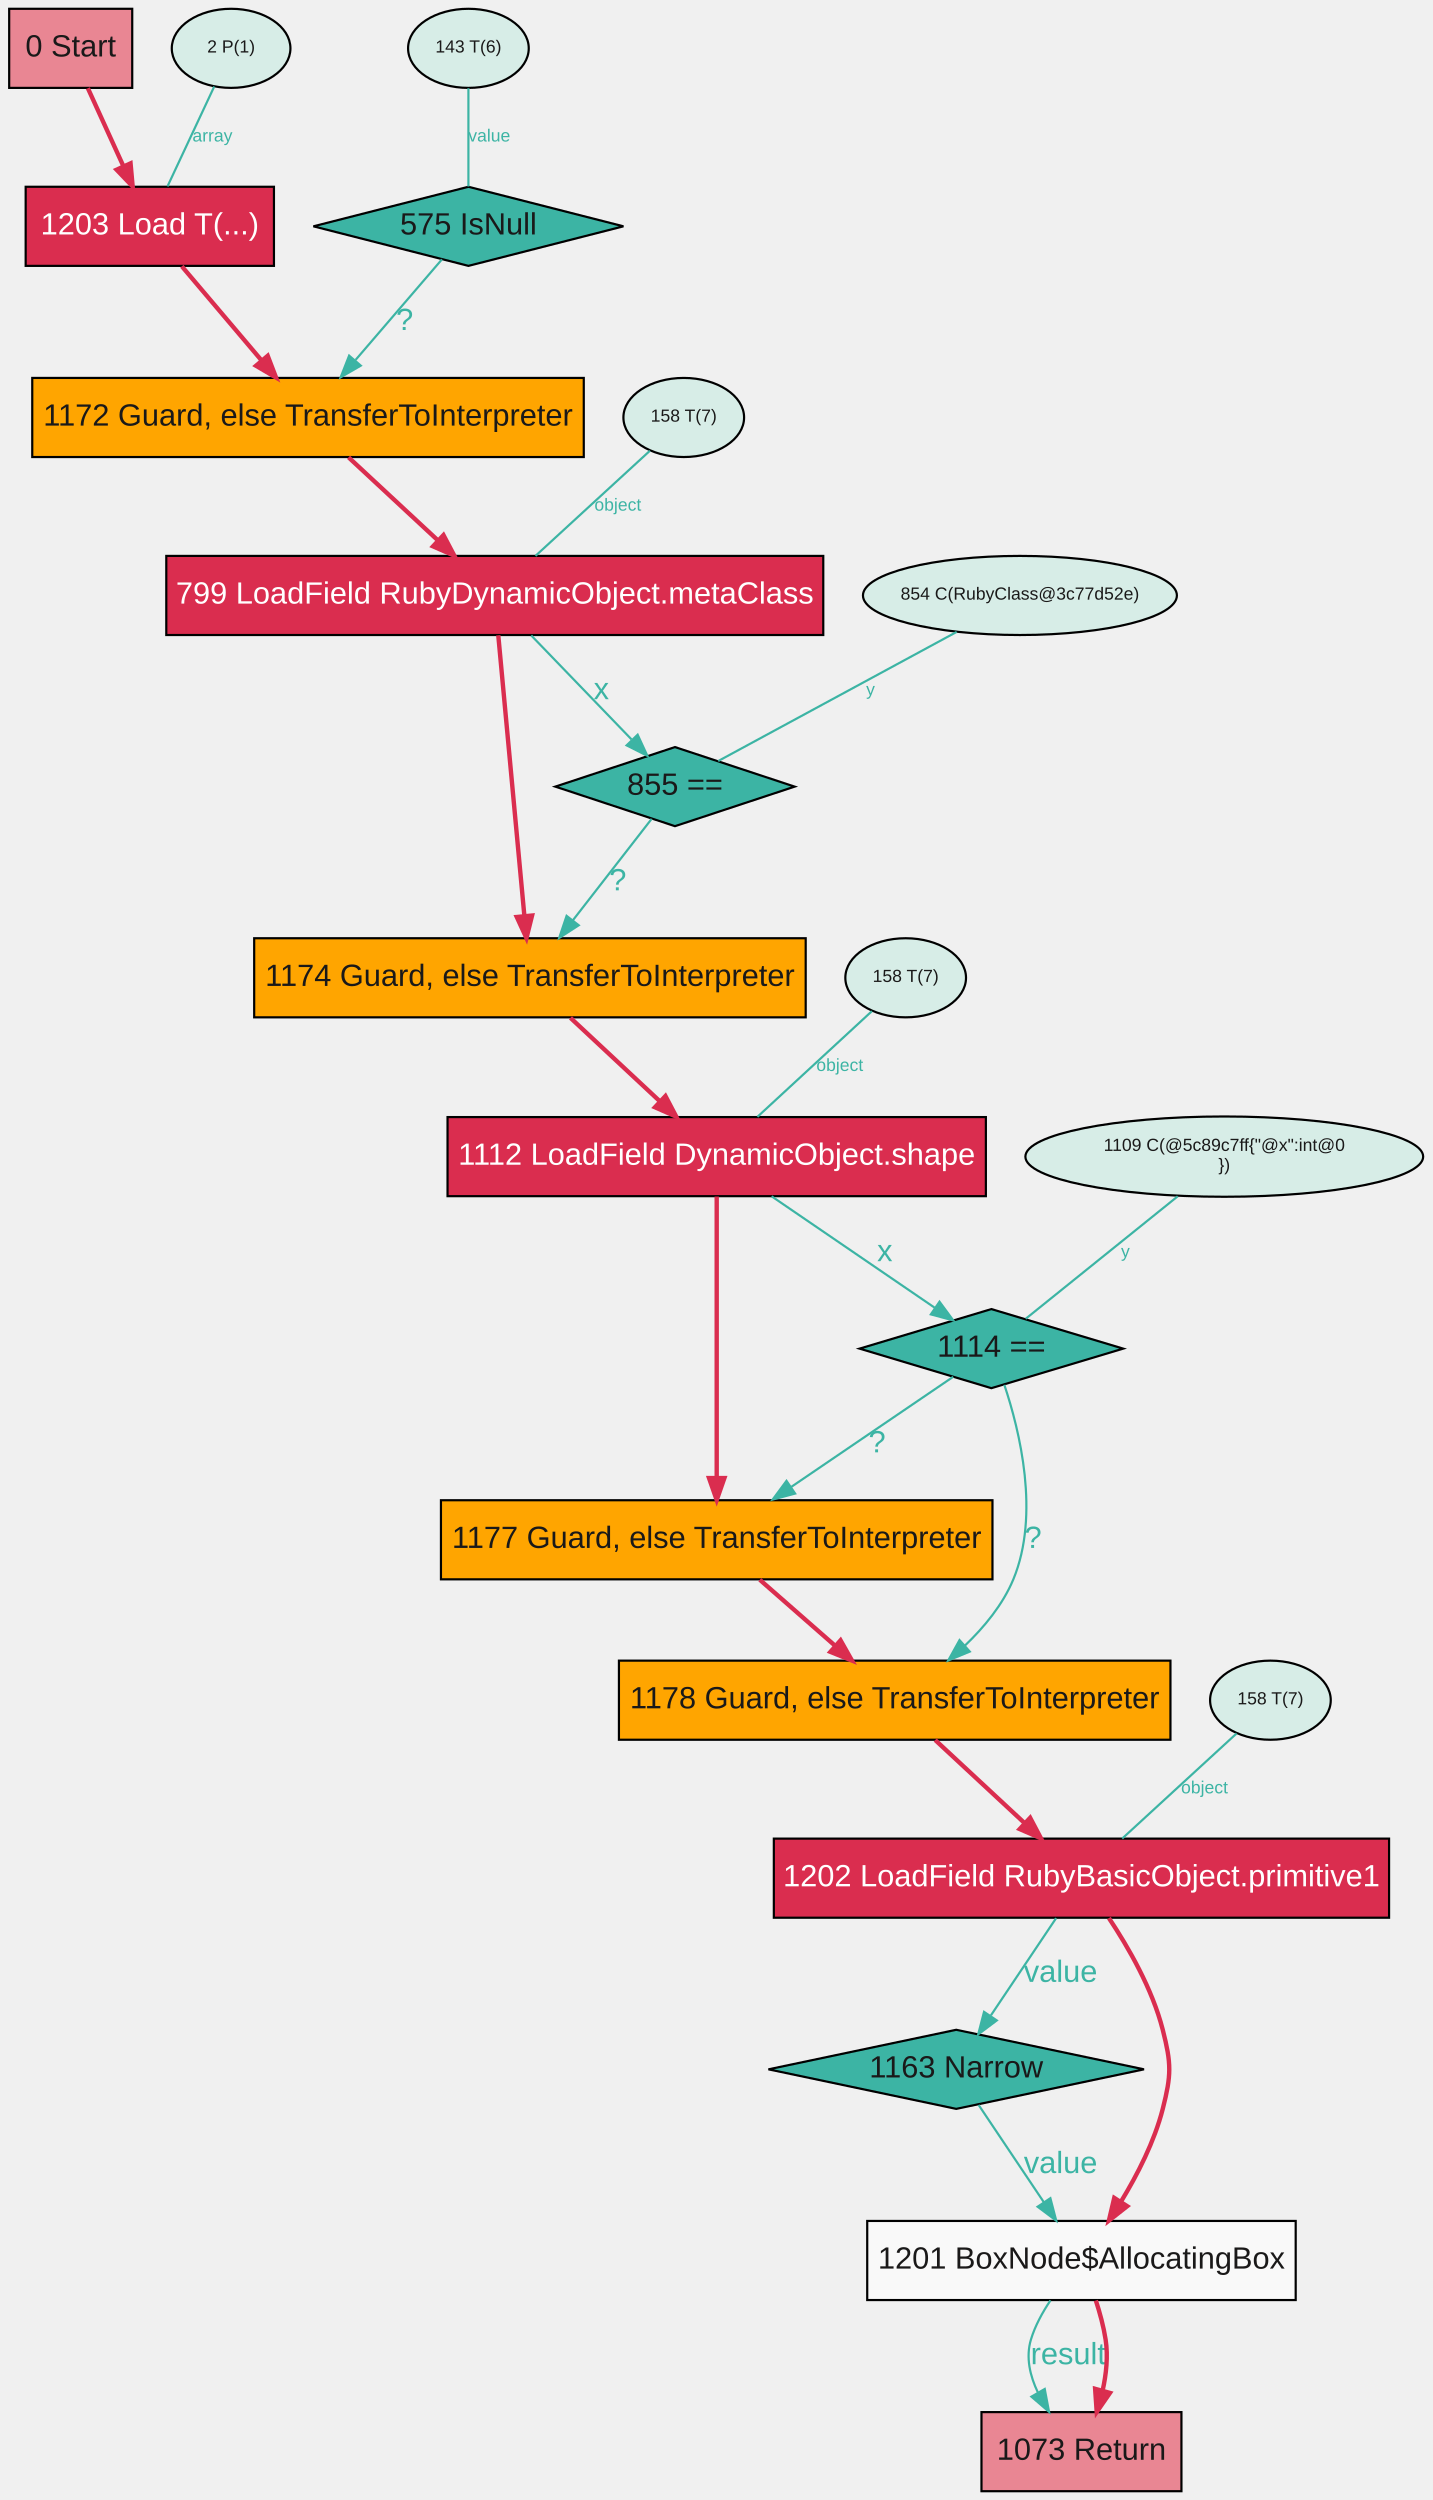
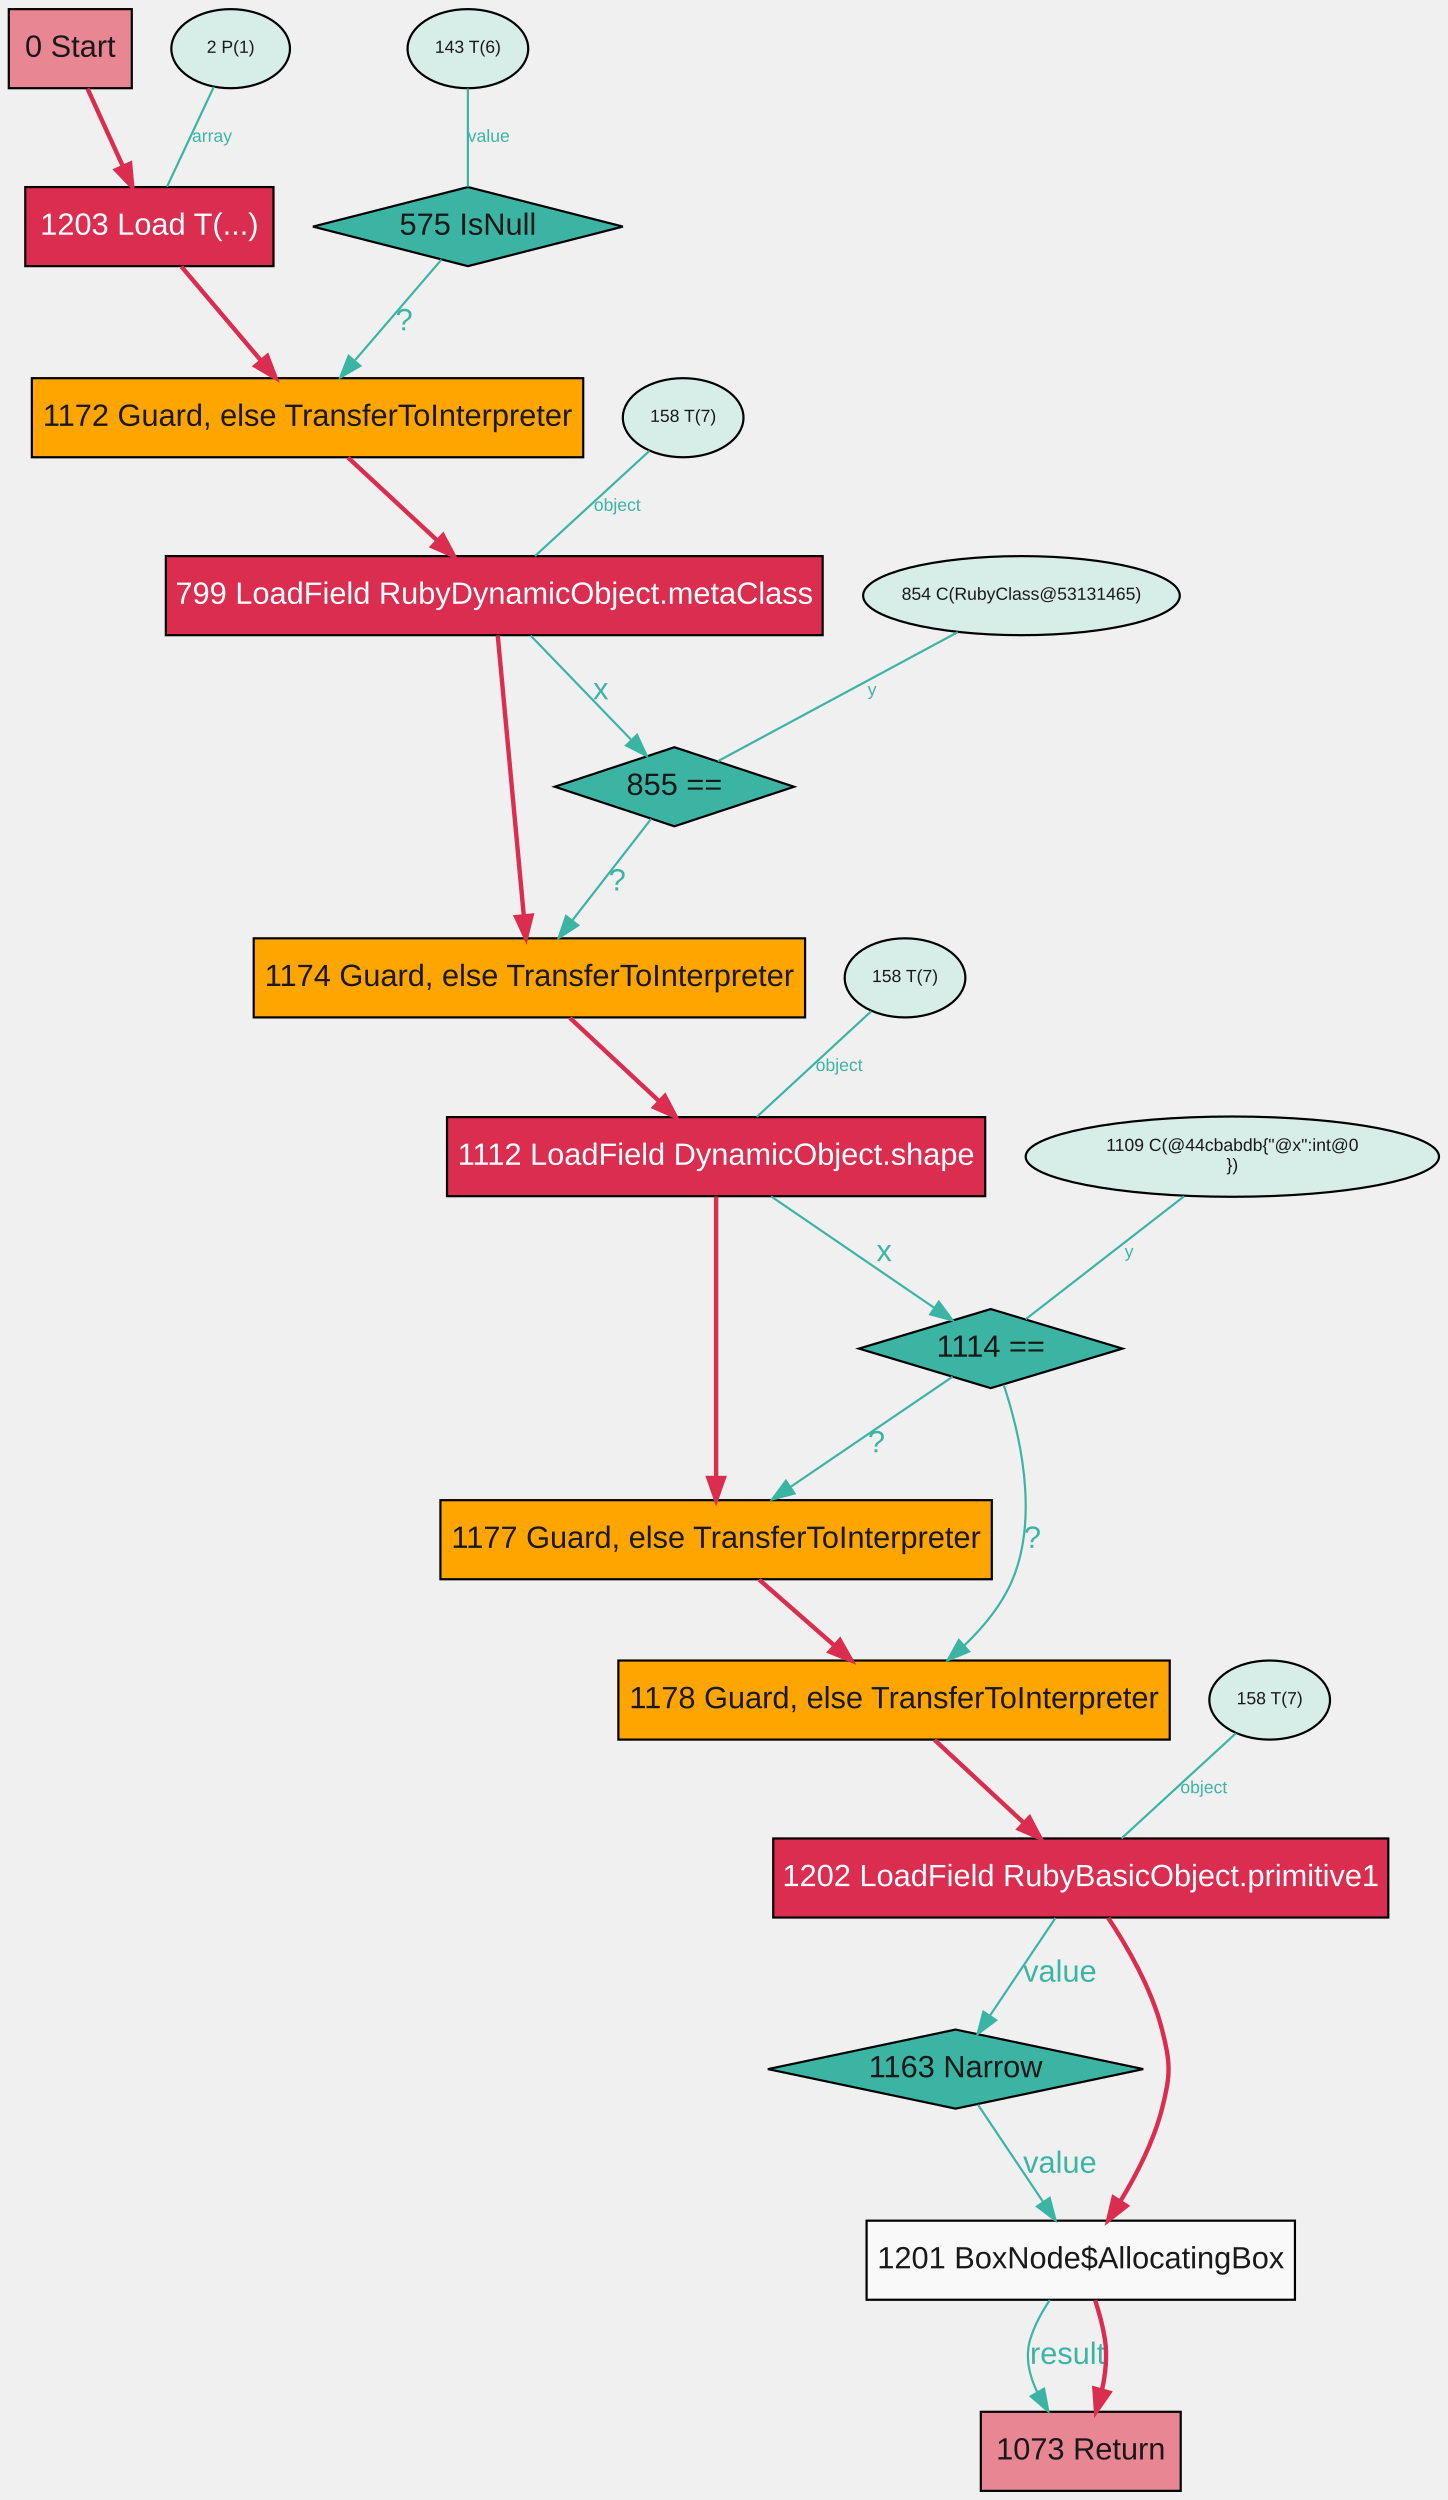
- <svg xmlns="http://www.w3.org/2000/svg" width="652pt" height="1138pt" viewBox="0.00 0.00 651.51 1137.77">
+ <svg xmlns="http://www.w3.org/2000/svg" width="659pt" height="1138pt" viewBox="0.00 0.00 659.05 1137.77">
  <g id="graph0" class="graph" transform="scale(1 1) rotate(0) translate(4 1133.77)">
    <g id="node1" class="node">
      <polygon fill="#e98693" stroke="black" points="56,-1129.77 0,-1129.77 0,-1093.77 56,-1093.77 56,-1129.77" />
      <text text-anchor="middle" x="28" y="-1108.07" font-family="Arial" font-size="14.00" fill="#1a1919">0 Start</text>
    </g>
    <g id="node15" class="node">
      <polygon fill="#da2d4f" stroke="black" points="120.5,-1048.77 7.5,-1048.77 7.5,-1012.77 120.5,-1012.77 120.5,-1048.77" />
      <text text-anchor="middle" x="64" y="-1027.07" font-family="Arial" font-size="14.00" fill="#ffffff">1203 Load T(...)</text>
    </g>
    <g id="edge25" class="edge">
      <path fill="none" stroke="#da2d4f" stroke-width="2" d="M35.81,-1093.63C40.53,-1083.28 46.64,-1069.87 51.96,-1058.18" />
      <polygon fill="#da2d4f" stroke="#da2d4f" stroke-width="2" points="55.24,-1059.43 56.2,-1048.88 48.87,-1056.53 55.24,-1059.43" />
    </g>
    <g id="node2" class="node">
      <polygon fill="#3cb4a4" stroke="black" points="209,-1048.77 138.45,-1030.77 209,-1012.77 279.55,-1030.77 209,-1048.77" />
      <text text-anchor="middle" x="209" y="-1027.07" font-family="Arial" font-size="14.00" fill="#1a1919">575 IsNull</text>
    </g>
    <g id="node9" class="node">
      <polygon fill="#ffa500" stroke="black" points="261.5,-961.77 10.5,-961.77 10.5,-925.77 261.5,-925.77 261.5,-961.77" />
      <text text-anchor="middle" x="136" y="-940.07" font-family="Arial" font-size="14.00" fill="#1a1919">1172 Guard, else TransferToInterpreter</text>
    </g>
    <g id="edge9" class="edge">
      <path fill="none" stroke="#3cb4a4" d="M196.95,-1015.73C186.28,-1003.32 170.48,-984.91 157.63,-969.95" />
      <polygon fill="#3cb4a4" stroke="#3cb4a4" points="160.02,-967.37 150.85,-962.06 154.71,-971.93 160.02,-967.37" />
      <text text-anchor="middle" x="180" y="-983.57" font-family="arial" font-size="14.00" fill="#3cb4a4">?</text>
    </g>
    <g id="node3" class="node">
      <polygon fill="#da2d4f" stroke="black" points="370.5,-880.77 71.5,-880.77 71.5,-844.77 370.5,-844.77 370.5,-880.77" />
      <text text-anchor="middle" x="221" y="-859.07" font-family="Arial" font-size="14.00" fill="#ffffff">799 LoadField RubyDynamicObject.metaClass</text>
    </g>
    <g id="node4" class="node">
      <polygon fill="#3cb4a4" stroke="black" points="303,-793.77 248.54,-775.77 303,-757.77 357.46,-775.77 303,-793.77" />
      <text text-anchor="middle" x="303" y="-772.07" font-family="Arial" font-size="14.00" fill="#1a1919">855 ==</text>
    </g>
    <g id="edge2" class="edge">
      <path fill="none" stroke="#3cb4a4" d="M237.59,-844.57C250.78,-830.9 269.27,-811.74 283.22,-797.27" />
      <polygon fill="#3cb4a4" stroke="#3cb4a4" points="286.02,-799.41 290.45,-789.78 280.99,-794.55 286.02,-799.41" />
      <text text-anchor="middle" x="269.5" y="-815.57" font-family="arial" font-size="14.00" fill="#3cb4a4">x</text>
    </g>
    <g id="node10" class="node">
      <polygon fill="#ffa500" stroke="black" points="362.5,-706.77 111.5,-706.77 111.5,-670.77 362.5,-670.77 362.5,-706.77" />
      <text text-anchor="middle" x="237" y="-685.07" font-family="Arial" font-size="14.00" fill="#1a1919">1174 Guard, else TransferToInterpreter</text>
    </g>
    <g id="edge1" class="edge">
      <path fill="none" stroke="#da2d4f" stroke-width="2" d="M222.59,-844.65C225.37,-814.77 231.13,-752.88 234.46,-717.04" />
      <polygon fill="#da2d4f" stroke="#da2d4f" stroke-width="2" points="237.97,-717.1 235.41,-706.82 231,-716.45 237.97,-717.1" />
    </g>
    <g id="edge11" class="edge">
      <path fill="none" stroke="#3cb4a4" d="M292.4,-761.11C282.74,-748.68 268.25,-730.01 256.5,-714.89" />
      <polygon fill="#3cb4a4" stroke="#3cb4a4" points="259.21,-712.67 250.31,-706.91 253.68,-716.96 259.21,-712.67" />
      <text text-anchor="middle" x="277" y="-728.57" font-family="arial" font-size="14.00" fill="#3cb4a4">?</text>
    </g>
    <g id="node5" class="node">
      <polygon fill="#e98693" stroke="black" points="533.5,-36 442.5,-36 442.5,0 533.5,0 533.5,-36" />
      <text text-anchor="middle" x="488" y="-14.3" font-family="Arial" font-size="14.00" fill="#1a1919">1073 Return</text>
    </g>
    <g id="node6" class="node">
      <polygon fill="#da2d4f" stroke="black" points="444.5,-625.38 199.5,-625.38 199.5,-589.38 444.5,-589.38 444.5,-625.38" />
      <text text-anchor="middle" x="322" y="-603.68" font-family="Arial" font-size="14.00" fill="#ffffff">1112 LoadField DynamicObject.shape</text>
    </g>
    <g id="node7" class="node">
      <polygon fill="#3cb4a4" stroke="black" points="447,-538 387.01,-520 447,-502 506.99,-520 447,-538" />
      <text text-anchor="middle" x="447" y="-516.3" font-family="Arial" font-size="14.00" fill="#1a1919">1114 ==</text>
    </g>
    <g id="edge6" class="edge">
      <path fill="none" stroke="#3cb4a4" d="M347,-589.31C368.54,-574.6 399.51,-553.44 421.26,-538.58" />
      <polygon fill="#3cb4a4" stroke="#3cb4a4" points="423.4,-541.36 429.68,-532.83 419.45,-535.58 423.4,-541.36" />
      <text text-anchor="middle" x="398.5" y="-559.8" font-family="arial" font-size="14.00" fill="#3cb4a4">x</text>
    </g>
    <g id="node11" class="node">
      <polygon fill="#ffa500" stroke="black" points="447.5,-451 196.5,-451 196.5,-415 447.5,-415 447.5,-451" />
      <text text-anchor="middle" x="322" y="-429.3" font-family="Arial" font-size="14.00" fill="#1a1919">1177 Guard, else TransferToInterpreter</text>
    </g>
    <g id="edge5" class="edge">
      <path fill="none" stroke="#da2d4f" stroke-width="2" d="M322,-589.23C322,-559.28 322,-497.25 322,-461.33" />
      <polygon fill="#da2d4f" stroke="#da2d4f" stroke-width="2" points="325.5,-461.09 322,-451.09 318.5,-461.09 325.5,-461.09" />
    </g>
    <g id="edge13" class="edge">
      <path fill="none" stroke="#3cb4a4" d="M429.62,-507.18C410.62,-494.26 379.71,-473.24 355.88,-457.04" />
      <polygon fill="#3cb4a4" stroke="#3cb4a4" points="357.69,-454.04 347.46,-451.31 353.76,-459.83 357.69,-454.04" />
      <text text-anchor="middle" x="395" y="-472.8" font-family="arial" font-size="14.00" fill="#3cb4a4">?</text>
    </g>
    <g id="node12" class="node">
      <polygon fill="#ffa500" stroke="black" points="528.5,-378 277.5,-378 277.5,-342 528.5,-342 528.5,-378" />
      <text text-anchor="middle" x="403" y="-356.3" font-family="Arial" font-size="14.00" fill="#1a1919">1178 Guard, else TransferToInterpreter</text>
    </g>
    <g id="edge15" class="edge">
      <path fill="none" stroke="#3cb4a4" d="M452.9,-503.52C459.91,-482.59 469.22,-444.49 457,-415 452.24,-403.52 443.73,-393.2 434.85,-384.74" />
      <polygon fill="#3cb4a4" stroke="#3cb4a4" points="437.17,-382.12 427.37,-378.08 432.51,-387.35 437.17,-382.12" />
      <text text-anchor="middle" x="466" y="-429.3" font-family="arial" font-size="14.00" fill="#3cb4a4">?</text>
    </g>
    <g id="node8" class="node">
      <polygon fill="#3cb4a4" stroke="black" points="431,-210 345.54,-192 431,-174 516.46,-192 431,-210" />
      <text text-anchor="middle" x="431" y="-188.3" font-family="Arial" font-size="14.00" fill="#1a1919">1163 Narrow</text>
    </g>
    <g id="node13" class="node">
      <polygon fill="#f9f9f9" stroke="black" points="585.5,-123 390.5,-123 390.5,-87 585.5,-87 585.5,-123" />
      <text text-anchor="middle" x="488" y="-101.3" font-family="Arial" font-size="14.00" fill="#1a1919">1201 BoxNode$AllocatingBox</text>
    </g>
    <g id="edge17" class="edge">
      <path fill="none" stroke="#3cb4a4" d="M441.19,-175.8C449.41,-163.54 461.16,-146.03 470.82,-131.61" />
      <polygon fill="#3cb4a4" stroke="#3cb4a4" points="473.86,-133.36 476.53,-123.11 468.05,-129.47 473.86,-133.36" />
      <text text-anchor="middle" x="478.5" y="-144.8" font-family="arial" font-size="14.00" fill="#3cb4a4">value</text>
    </g>
    <g id="edge10" class="edge">
      <path fill="none" stroke="#da2d4f" stroke-width="2" d="M154.44,-925.63C166.36,-914.55 182.04,-899.98 195.19,-887.76" />
      <polygon fill="#da2d4f" stroke="#da2d4f" stroke-width="2" points="197.65,-890.25 202.59,-880.88 192.88,-885.12 197.65,-890.25" />
    </g>
    <g id="edge12" class="edge">
      <path fill="none" stroke="#da2d4f" stroke-width="2" d="M255.44,-670.54C267.36,-659.41 283.04,-644.77 296.19,-632.49" />
      <polygon fill="#da2d4f" stroke="#da2d4f" stroke-width="2" points="298.67,-634.96 303.59,-625.58 293.89,-629.84 298.67,-634.96" />
    </g>
    <g id="edge14" class="edge">
      <path fill="none" stroke="#da2d4f" stroke-width="2" d="M341.61,-414.81C351.86,-405.83 364.56,-394.69 375.75,-384.89" />
      <polygon fill="#da2d4f" stroke="#da2d4f" stroke-width="2" points="378.36,-387.25 383.57,-378.03 373.75,-381.99 378.36,-387.25" />
    </g>
    <g id="node14" class="node">
      <polygon fill="#da2d4f" stroke="black" points="628,-297 348,-297 348,-261 628,-261 628,-297" />
      <text text-anchor="middle" x="488" y="-275.3" font-family="Arial" font-size="14.00" fill="#ffffff">1202 LoadField RubyBasicObject.primitive1</text>
    </g>
    <g id="edge16" class="edge">
      <path fill="none" stroke="#da2d4f" stroke-width="2" d="M421.44,-341.86C433.36,-330.78 449.04,-316.21 462.19,-303.99" />
      <polygon fill="#da2d4f" stroke="#da2d4f" stroke-width="2" points="464.65,-306.48 469.59,-297.11 459.88,-301.35 464.65,-306.48" />
    </g>
    <g id="edge4" class="edge">
      <path fill="none" stroke="#3cb4a4" d="M473.9,-86.84C470.28,-81.46 466.88,-75.27 465,-69 462.59,-60.93 464.56,-52.49 468.19,-44.89" />
      <polygon fill="#3cb4a4" stroke="#3cb4a4" points="471.29,-46.53 473.25,-36.12 465.22,-43.03 471.29,-46.53" />
      <text text-anchor="middle" x="482" y="-57.8" font-family="arial" font-size="14.00" fill="#3cb4a4">result</text>
    </g>
    <g id="edge18" class="edge">
      <path fill="none" stroke="#da2d4f" stroke-width="2" d="M494.55,-86.8C496.37,-81.21 498.09,-74.92 499,-69 500.17,-61.39 499.29,-53.2 497.61,-45.71" />
      <polygon fill="#da2d4f" stroke="#da2d4f" stroke-width="2" points="500.97,-44.74 494.94,-36.02 494.22,-46.59 500.97,-44.74" />
    </g>
    <g id="edge8" class="edge">
      <path fill="none" stroke="#3cb4a4" d="M476.47,-260.8C467.93,-248.07 456.19,-230.57 446.78,-216.54" />
      <polygon fill="#3cb4a4" stroke="#3cb4a4" points="449.47,-214.26 440.99,-207.9 443.66,-218.16 449.47,-214.26" />
      <text text-anchor="middle" x="478.5" y="-231.8" font-family="arial" font-size="14.00" fill="#3cb4a4">value</text>
    </g>
    <g id="edge19" class="edge">
      <path fill="none" stroke="#da2d4f" stroke-width="2" d="M500.49,-260.84C509.27,-247.66 520.26,-228.63 525,-210 528.95,-194.49 528.95,-189.51 525,-174 521.22,-159.16 513.48,-144.06 506.04,-131.87" />
      <polygon fill="#da2d4f" stroke="#da2d4f" stroke-width="2" points="508.82,-129.71 500.49,-123.16 502.92,-133.48 508.82,-129.71" />
    </g>
    <g id="edge26" class="edge">
      <path fill="none" stroke="#da2d4f" stroke-width="2" d="M78.57,-1012.57C89.01,-1000.24 103.24,-983.45 114.92,-969.66" />
      <polygon fill="#da2d4f" stroke="#da2d4f" stroke-width="2" points="117.66,-971.84 121.45,-961.94 112.32,-967.31 117.66,-971.84" />
    </g>
    <g id="node16" class="node">
-       <ellipse fill="#d7ede7" stroke="black" cx="460" cy="-862.77" rx="71.44" ry="18" />
-       <text text-anchor="middle" x="460" y="-860.87" font-family="Arial" font-size="8.00" fill="#1a1919">854 C(RubyClass@3c77d52e)</text>
+       <ellipse fill="#d7ede7" stroke="black" cx="461" cy="-862.77" rx="72.08" ry="18" />
+       <text text-anchor="middle" x="461" y="-860.87" font-family="Arial" font-size="8.00" fill="#1a1919">854 C(RubyClass@53131465)</text>
    </g>
    <g id="edge3" class="edge">
-       <path fill="none" stroke="#3cb4a4" d="M431.2,-846.18C399.69,-829.12 350.02,-802.23 322.68,-787.42" />
-       <text text-anchor="middle" x="392" y="-817.37" font-family="arial" font-size="8.00" fill="#3cb4a4">y</text>
+       <path fill="none" stroke="#3cb4a4" d="M432.02,-846.18C400.3,-829.12 350.32,-802.23 322.8,-787.42" />
+       <text text-anchor="middle" x="393" y="-817.37" font-family="arial" font-size="8.00" fill="#3cb4a4">y</text>
    </g>
    <g id="node17" class="node">
-       <ellipse fill="#d7ede7" stroke="black" cx="553" cy="-607.38" rx="90.52" ry="18.27" />
-       <text text-anchor="middle" x="553" y="-609.98" font-family="Arial" font-size="8.00" fill="#1a1919">1109 C(@5c89c7ff{"@x":int@0</text>
-       <text text-anchor="middle" x="553" y="-600.98" font-family="Arial" font-size="8.00" fill="#1a1919">})</text>
+       <ellipse fill="#d7ede7" stroke="black" cx="557" cy="-607.38" rx="94.09" ry="18.27" />
+       <text text-anchor="middle" x="557" y="-609.98" font-family="Arial" font-size="8.00" fill="#1a1919">1109 C(@44cbabdb{"@x":int@0</text>
+       <text text-anchor="middle" x="557" y="-600.98" font-family="Arial" font-size="8.00" fill="#1a1919">})</text>
    </g>
    <g id="edge7" class="edge">
-       <path fill="none" stroke="#3cb4a4" d="M531.8,-589.31C511.38,-572.86 480.97,-548.36 462.65,-533.61" />
-       <text text-anchor="middle" x="508" y="-561.6" font-family="arial" font-size="8.00" fill="#3cb4a4">y</text>
+       <path fill="none" stroke="#3cb4a4" d="M535,-589.31C513.69,-572.76 481.87,-548.07 462.9,-533.35" />
+       <text text-anchor="middle" x="510" y="-561.6" font-family="arial" font-size="8.00" fill="#3cb4a4">y</text>
    </g>
    <g id="node18" class="node">
      <ellipse fill="#d7ede7" stroke="black" cx="209" cy="-1111.77" rx="27.46" ry="18" />
      <text text-anchor="middle" x="209" y="-1109.87" font-family="Arial" font-size="8.00" fill="#1a1919">143 T(6)</text>
    </g>
    <g id="edge20" class="edge">
      <path fill="none" stroke="#3cb4a4" d="M209,-1093.63C209,-1080.38 209,-1062.12 209,-1048.88" />
      <text text-anchor="middle" x="218.5" y="-1069.37" font-family="arial" font-size="8.00" fill="#3cb4a4">value</text>
    </g>
    <g id="node19" class="node">
      <ellipse fill="#d7ede7" stroke="black" cx="307" cy="-943.77" rx="27.46" ry="18" />
      <text text-anchor="middle" x="307" y="-941.87" font-family="Arial" font-size="8.00" fill="#1a1919">158 T(7)</text>
    </g>
    <g id="edge21" class="edge">
      <path fill="none" stroke="#3cb4a4" d="M291.62,-928.65C277.03,-915.24 255.08,-895.08 239.53,-880.79" />
      <text text-anchor="middle" x="277" y="-901.37" font-family="arial" font-size="8.00" fill="#3cb4a4">object</text>
    </g>
    <g id="node20" class="node">
      <ellipse fill="#d7ede7" stroke="black" cx="408" cy="-688.77" rx="27.46" ry="18" />
      <text text-anchor="middle" x="408" y="-686.87" font-family="Arial" font-size="8.00" fill="#1a1919">158 T(7)</text>
    </g>
    <g id="edge22" class="edge">
      <path fill="none" stroke="#3cb4a4" d="M392.62,-673.58C378.03,-660.11 356.08,-639.85 340.53,-625.49" />
      <text text-anchor="middle" x="378" y="-646.37" font-family="arial" font-size="8.00" fill="#3cb4a4">object</text>
    </g>
    <g id="node21" class="node">
      <ellipse fill="#d7ede7" stroke="black" cx="574" cy="-360" rx="27.46" ry="18" />
      <text text-anchor="middle" x="574" y="-358.1" font-family="Arial" font-size="8.00" fill="#1a1919">158 T(7)</text>
    </g>
    <g id="edge23" class="edge">
      <path fill="none" stroke="#3cb4a4" d="M558.62,-344.88C544.03,-331.47 522.08,-311.31 506.53,-297.02" />
      <text text-anchor="middle" x="544" y="-317.6" font-family="arial" font-size="8.00" fill="#3cb4a4">object</text>
    </g>
    <g id="node22" class="node">
      <ellipse fill="#d7ede7" stroke="black" cx="101" cy="-1111.77" rx="27" ry="18" />
      <text text-anchor="middle" x="101" y="-1109.87" font-family="Arial" font-size="8.00" fill="#1a1919">2 P(1)</text>
    </g>
    <g id="edge24" class="edge">
      <path fill="none" stroke="#3cb4a4" d="M93.33,-1094.4C87.11,-1081.11 78.36,-1062.43 72.04,-1048.94" />
      <text text-anchor="middle" x="92.5" y="-1069.37" font-family="arial" font-size="8.00" fill="#3cb4a4">array</text>
    </g>
  </g>
</svg>
